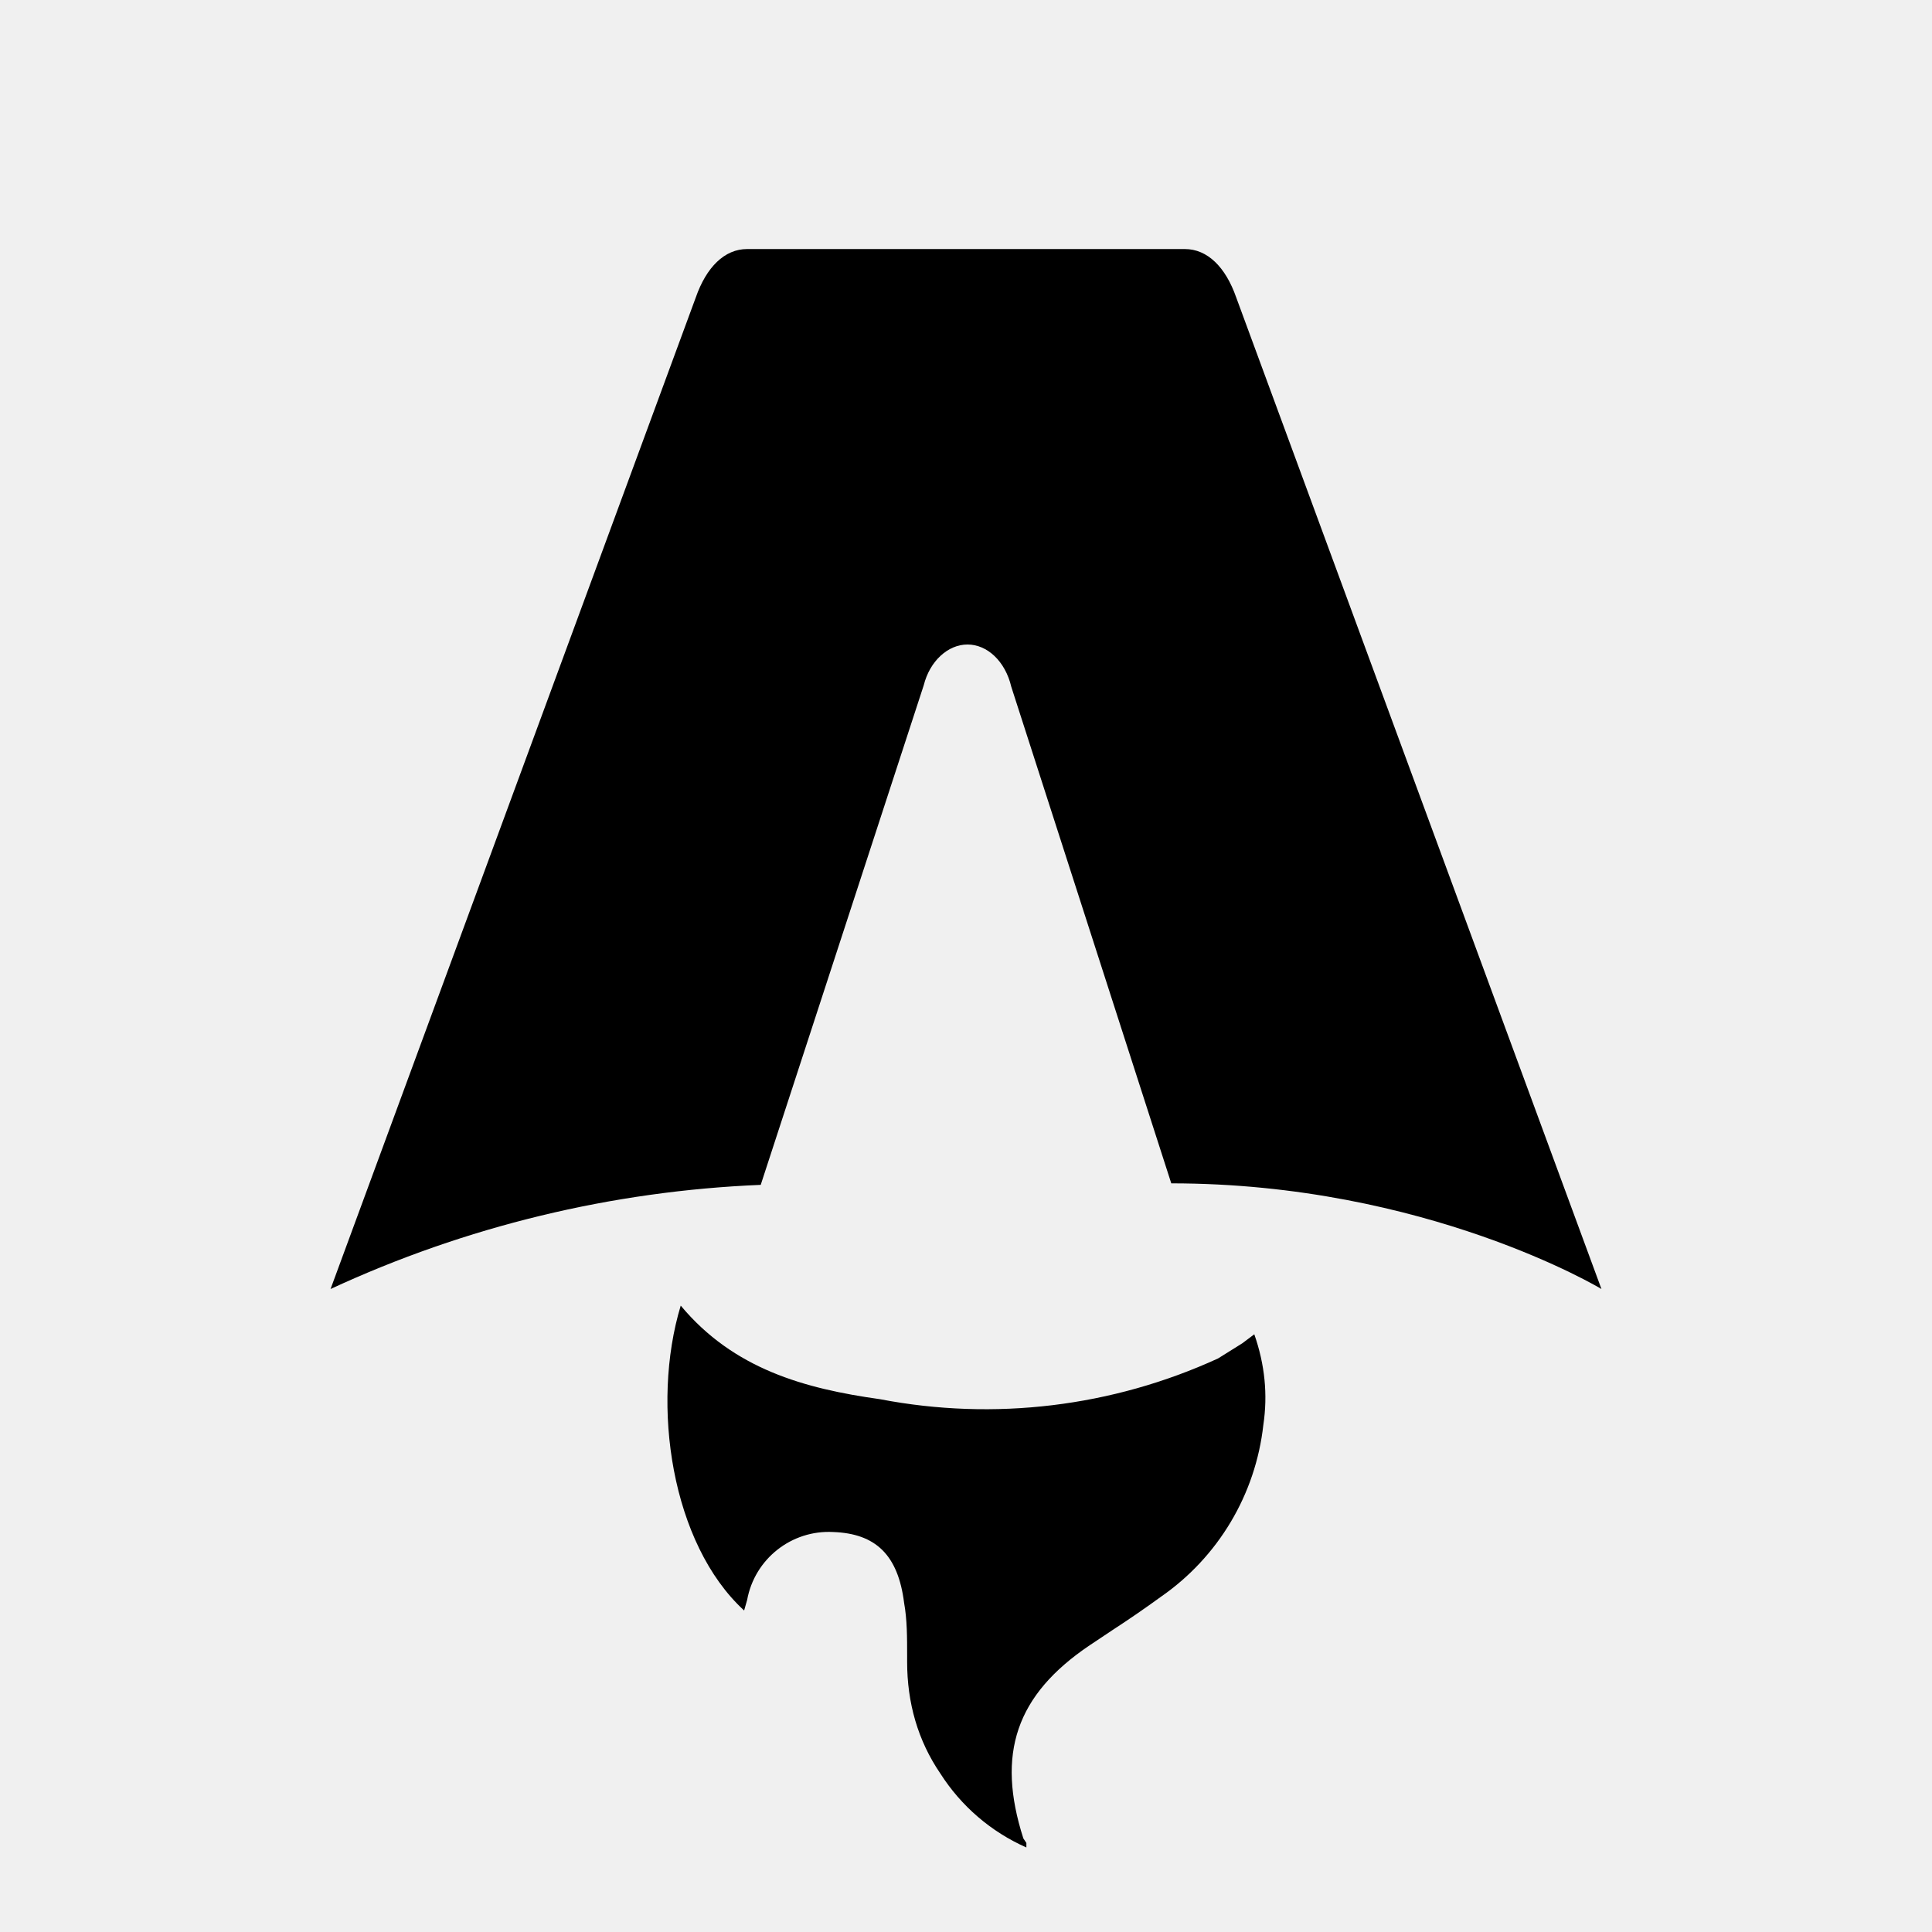
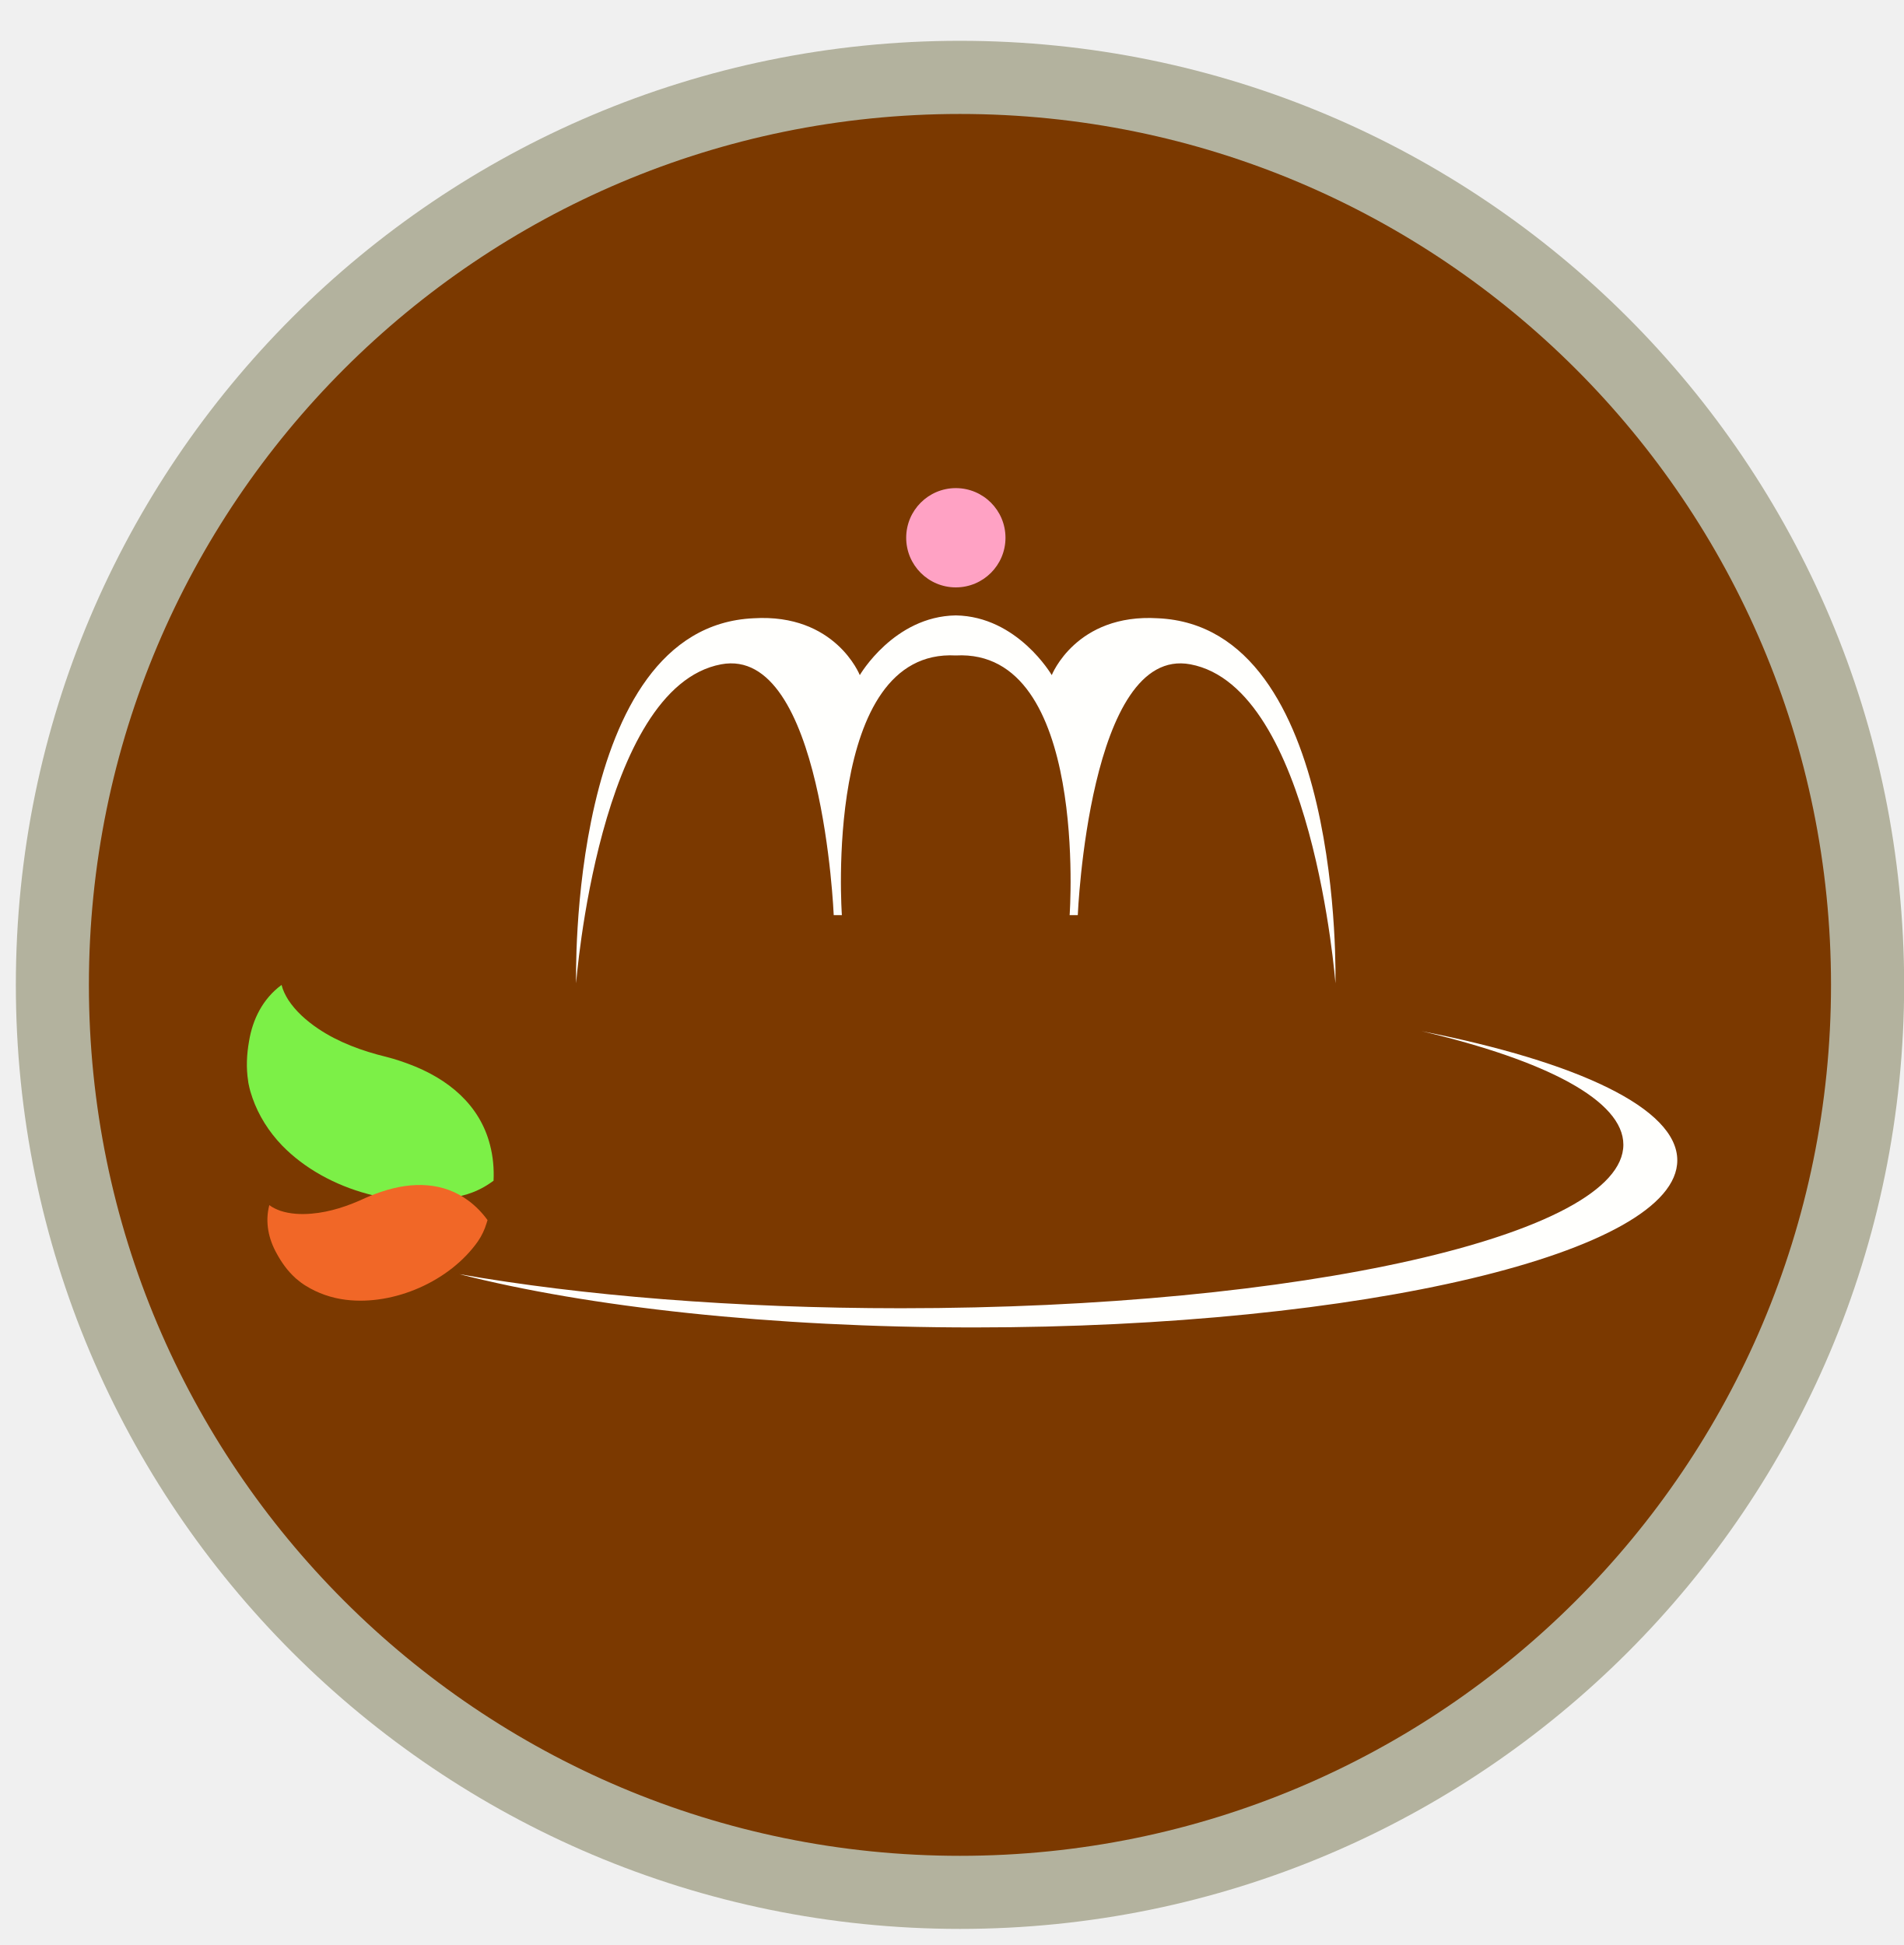
- <svg xmlns="http://www.w3.org/2000/svg" fill="none" viewBox="0 0 128 128">
-   <path d="M50.4 78.5a75.1 75.1 0 0 0-28.5 6.9l24.2-65.7c.7-2 1.9-3.2 3.4-3.2h29c1.5 0 2.7 1.2 3.4 3.2l24.2 65.7s-11.6-7-28.5-7L67 45.5c-.4-1.7-1.6-2.8-2.9-2.8-1.3 0-2.5 1.1-2.9 2.7L50.4 78.5Zm-1.1 28.2Zm-4.2-20.2c-2 6.6-.6 15.8 4.2 20.2a17.5 17.5 0 0 1 .2-.7 5.5 5.5 0 0 1 5.7-4.5c2.8.1 4.3 1.5 4.7 4.7.2 1.1.2 2.3.2 3.5v.4c0 2.7.7 5.2 2.2 7.4a13 13 0 0 0 5.7 4.9v-.3l-.2-.3c-1.8-5.6-.5-9.5 4.4-12.8l1.5-1a73 73 0 0 0 3.2-2.2 16 16 0 0 0 6.8-11.4c.3-2 .1-4-.6-6l-.8.6-1.6 1a37 37 0 0 1-22.4 2.7c-5-.7-9.7-2-13.2-6.2Z" />
-   <style>
-         path { fill: #000; }
-         @media (prefers-color-scheme: dark) {
-             path { fill: #FFF; }
-         }
-     </style>
+ <svg xmlns="http://www.w3.org/2000/svg" width="46" height="47" viewBox="0 0 46 47" fill="none">
+   <path d="M23.195 46.611C35.794 46.611 46.007 36.397 46.007 23.798C46.007 11.2 35.794 0.986 23.195 0.986C10.596 0.986 0.383 11.2 0.383 23.798C0.383 36.397 10.596 46.611 23.195 46.611Z" fill="#B3B29E" />
+   <path d="M23.194 44.845C34.817 44.845 44.24 35.423 44.24 23.8C44.24 12.176 34.817 2.754 23.194 2.754C11.571 2.754 2.148 12.176 2.148 23.8C2.148 35.423 11.571 44.845 23.194 44.845Z" fill="#7B3900" />
+   <path d="M23.094 14.194C23.757 14.194 24.294 13.657 24.294 12.995C24.294 12.332 23.757 11.795 23.094 11.795C22.432 11.795 21.895 12.332 21.895 12.995C21.895 13.657 22.432 14.194 23.094 14.194Z" fill="#FFA2C4" />
+   <path d="M40.526 28.038C40.526 30.268 32.919 32.077 23.534 32.077C18.624 32.077 14.198 31.582 11.098 30.789C14.049 31.307 17.748 31.613 21.768 31.613C31.407 31.613 39.223 29.844 39.223 27.66C39.223 26.598 37.365 25.627 34.345 24.917C38.118 25.659 40.526 26.781 40.526 28.038Z" fill="#FFFFFD" />
+   <path d="M11.925 28.529C11.939 28.24 11.913 27.948 11.839 27.665C11.595 26.714 10.851 26.067 9.849 25.701C9.737 25.658 9.62 25.621 9.506 25.586C9.451 25.569 9.385 25.552 9.331 25.538C8.75 25.397 8.174 25.186 7.685 24.856C7.401 24.664 7.144 24.435 6.966 24.163C6.895 24.049 6.834 23.929 6.803 23.8C6.348 24.135 6.104 24.633 6.018 25.157C5.961 25.475 5.944 25.801 5.996 26.127C5.998 26.147 6.001 26.176 6.007 26.196C6.018 26.25 6.033 26.314 6.047 26.365C6.056 26.391 6.064 26.425 6.073 26.448L6.079 26.465L6.101 26.534C6.247 26.952 6.494 27.347 6.817 27.682C7.894 28.79 9.775 29.3 11.269 28.864C11.269 28.864 11.269 28.864 11.272 28.864C11.475 28.801 11.661 28.713 11.83 28.598L11.925 28.532V28.529Z" fill="#7CF047" />
+   <path d="M11.781 29.485C11.652 29.307 11.498 29.147 11.32 29.015C10.725 28.569 9.977 28.54 9.21 28.8C9.124 28.829 9.035 28.861 8.952 28.895C8.912 28.912 8.864 28.932 8.826 28.949C8.417 29.141 7.976 29.29 7.529 29.327C7.272 29.35 7.011 29.336 6.776 29.259C6.679 29.224 6.585 29.181 6.507 29.121C6.399 29.536 6.49 29.943 6.688 30.295C6.805 30.51 6.948 30.71 7.134 30.879C7.146 30.89 7.16 30.905 7.174 30.913C7.206 30.939 7.243 30.971 7.277 30.996C7.295 31.008 7.315 31.022 7.332 31.034L7.343 31.042L7.389 31.071C7.673 31.248 8.005 31.366 8.357 31.409C9.519 31.552 10.87 30.962 11.549 29.994C11.638 29.863 11.707 29.72 11.752 29.571L11.778 29.488L11.781 29.485Z" fill="#F16727" />
+   <path d="M32.266 23.761C32.266 23.761 31.719 16.606 28.761 16.053C26.311 15.595 26.041 22.114 26.041 22.114H25.844C25.844 22.114 26.308 15.667 23.093 15.839C19.878 15.667 20.341 22.114 20.341 22.114H20.144C20.144 22.114 19.875 15.595 17.424 16.053C14.466 16.606 13.92 23.761 13.92 23.761C13.92 23.761 13.699 15.143 18.208 14.94C20.187 14.82 20.774 16.314 20.774 16.314C20.774 16.314 21.598 14.894 23.093 14.871C24.587 14.894 25.412 16.314 25.412 16.314C25.412 16.314 25.999 14.82 27.977 14.94C32.486 15.143 32.266 23.761 32.266 23.761Z" fill="#FFFFFD" />
</svg>
